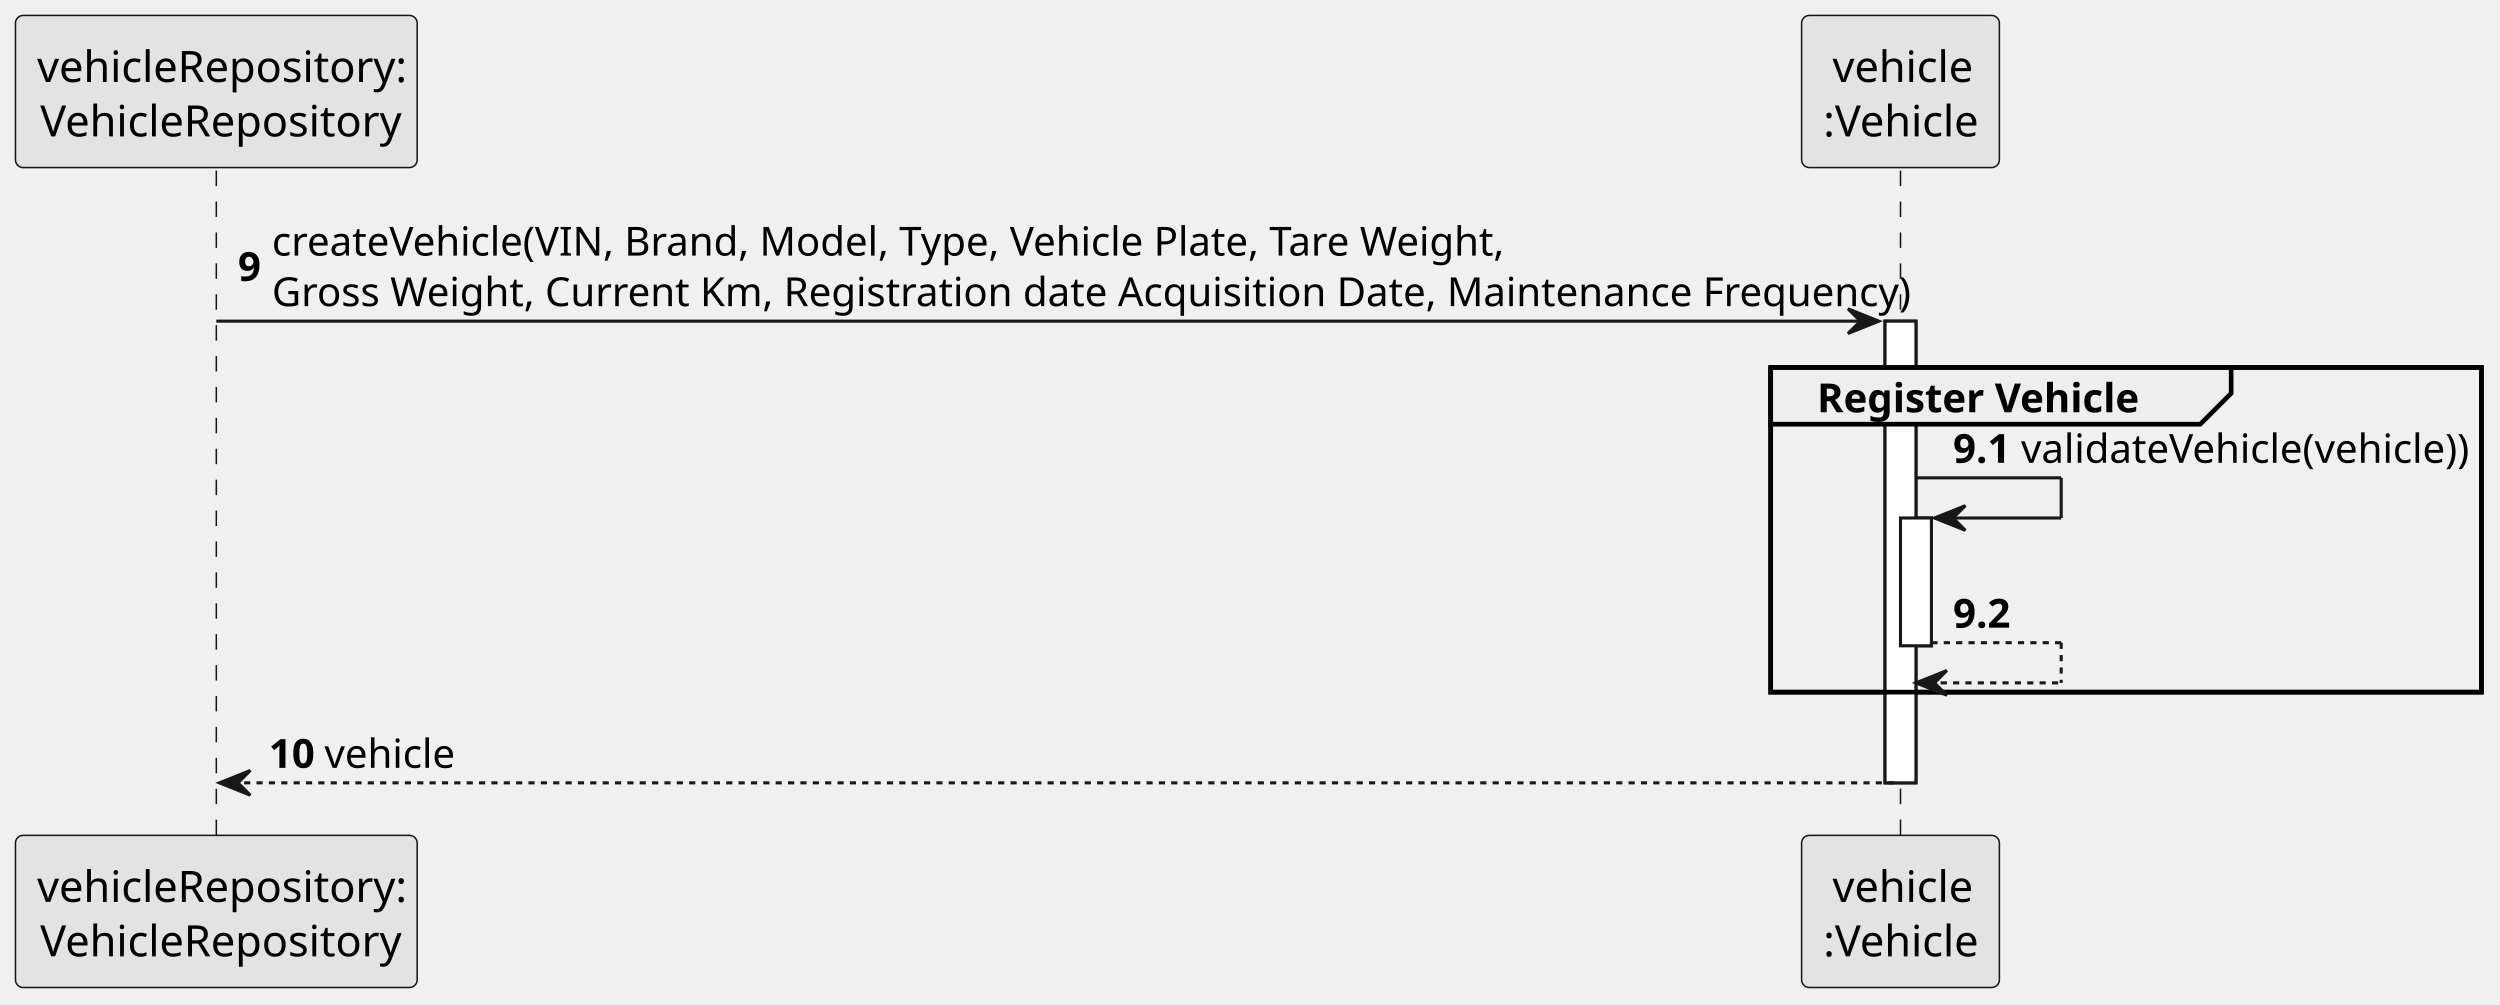
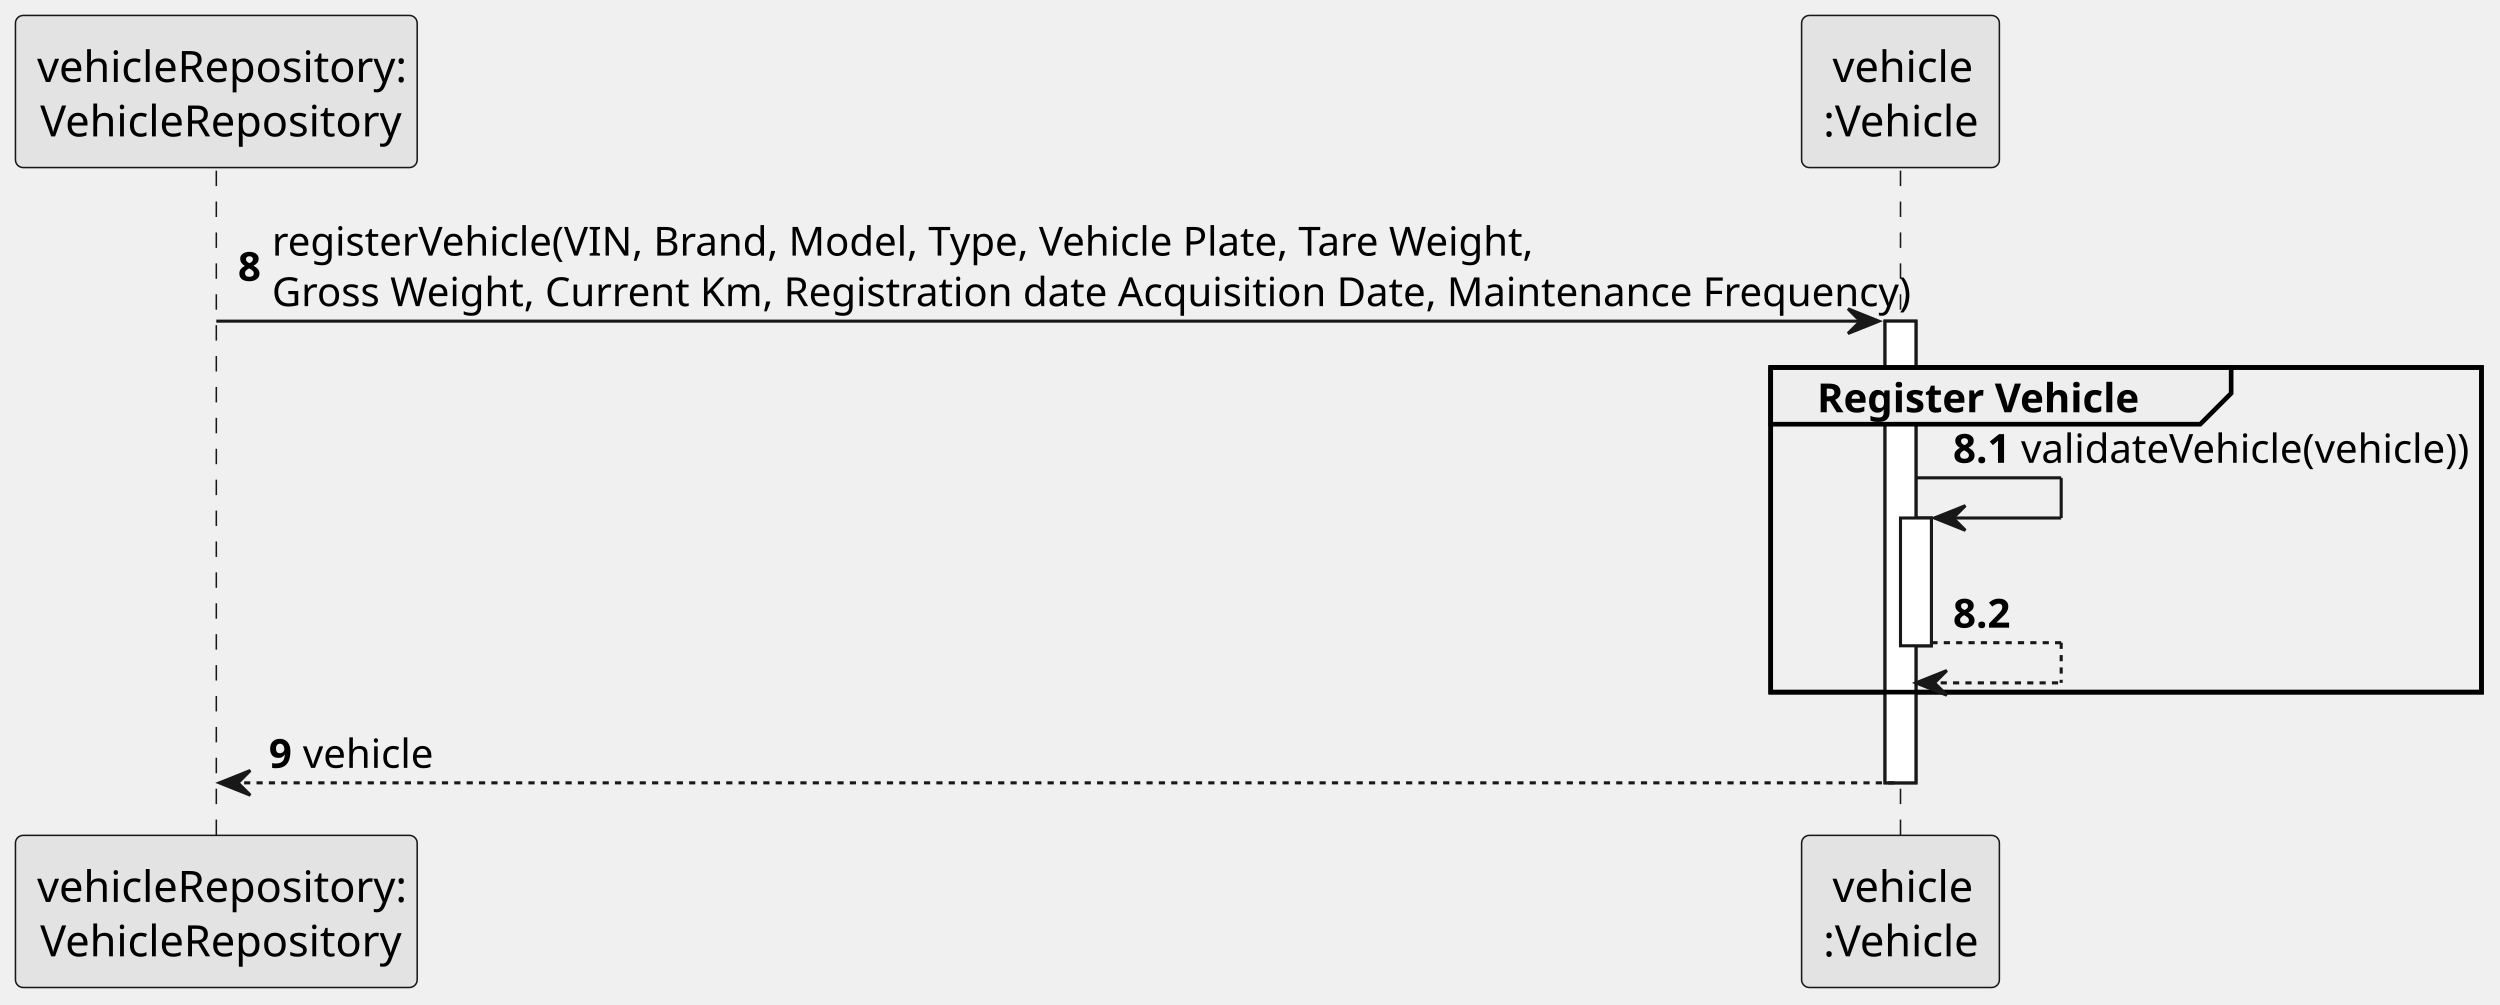
<svg xmlns="http://www.w3.org/2000/svg" contentStyleType="text/css" height="325px" preserveAspectRatio="none" style="width:809px;height:325px;background:#FFFFFF;" version="1.1" viewBox="0 0 809 325" width="809px" zoomAndPan="magnify">
  <defs />
  <g>
    <rect fill="#FFFFFF" height="149.406" style="stroke:#181818;stroke-width:1.0;" width="10" x="610" y="103.922" />
    <rect fill="#FFFFFF" height="41.352" style="stroke:#181818;stroke-width:1.0;" width="10" x="615" y="167.625" />
    <rect fill="none" height="105.055" style="stroke:#000000;stroke-width:1.5;" width="230" x="573" y="118.922" />
    <line style="stroke:#181818;stroke-width:0.5;stroke-dasharray:5.0,5.0;" x1="70" x2="70" y1="55.219" y2="271.328" />
    <line style="stroke:#181818;stroke-width:0.5;stroke-dasharray:5.0,5.0;" x1="615" x2="615" y1="55.219" y2="271.328" />
    <rect fill="#E3E3E3" height="49.219" rx="2.5" ry="2.5" style="stroke:#181818;stroke-width:0.5;" width="130" x="5" y="5" />
    <text fill="#000000" font-family="sans-serif" font-size="14" lengthAdjust="spacing" textLength="116" x="12" y="26.533">vehicleRepository:</text>
    <text fill="#000000" font-family="sans-serif" font-size="14" lengthAdjust="spacing" textLength="114" x="13" y="44.143">VehicleRepository</text>
    <rect fill="#E3E3E3" height="49.219" rx="2.5" ry="2.5" style="stroke:#181818;stroke-width:0.5;" width="130" x="5" y="270.328" />
    <text fill="#000000" font-family="sans-serif" font-size="14" lengthAdjust="spacing" textLength="116" x="12" y="291.861">vehicleRepository:</text>
    <text fill="#000000" font-family="sans-serif" font-size="14" lengthAdjust="spacing" textLength="114" x="13" y="309.471">VehicleRepository</text>
    <rect fill="#E3E3E3" height="49.219" rx="2.5" ry="2.5" style="stroke:#181818;stroke-width:0.5;" width="64" x="583" y="5" />
    <text fill="#000000" font-family="sans-serif" font-size="14" lengthAdjust="spacing" textLength="44" x="593" y="26.533">vehicle</text>
    <text fill="#000000" font-family="sans-serif" font-size="14" lengthAdjust="spacing" textLength="50" x="590" y="44.143">:Vehicle</text>
    <rect fill="#E3E3E3" height="49.219" rx="2.5" ry="2.5" style="stroke:#181818;stroke-width:0.5;" width="64" x="583" y="270.328" />
    <text fill="#000000" font-family="sans-serif" font-size="14" lengthAdjust="spacing" textLength="44" x="593" y="291.861">vehicle</text>
    <text fill="#000000" font-family="sans-serif" font-size="14" lengthAdjust="spacing" textLength="50" x="590" y="309.471">:Vehicle</text>
    <rect fill="#FFFFFF" height="149.406" style="stroke:#181818;stroke-width:1.0;" width="10" x="610" y="103.922" />
    <rect fill="#FFFFFF" height="41.352" style="stroke:#181818;stroke-width:1.0;" width="10" x="615" y="167.625" />
    <polygon fill="#181818" points="598,99.922,608,103.922,598,107.922,602,103.922" style="stroke:#181818;stroke-width:1.0;" />
    <line style="stroke:#181818;stroke-width:1.0;" x1="70" x2="604" y1="103.922" y2="103.922" />
-     <text fill="#000000" font-family="sans-serif" font-size="13" font-weight="bold" lengthAdjust="spacing" textLength="7" x="77" y="90.89">9</text>
-     <text fill="#000000" font-family="sans-serif" font-size="13" lengthAdjust="spacing" textLength="392" x="88" y="82.714">createVehicle(VIN, Brand, Model, Type, Vehicle Plate, Tare Weight,</text>
+     <text fill="#000000" font-family="sans-serif" font-size="13" font-weight="bold" lengthAdjust="spacing" textLength="7" x="77" y="90.89">8</text>
+     <text fill="#000000" font-family="sans-serif" font-size="13" lengthAdjust="spacing" textLength="399" x="88" y="82.714">registerVehicle(VIN, Brand, Model, Type, Vehicle Plate, Tare Weight,</text>
    <text fill="#000000" font-family="sans-serif" font-size="13" lengthAdjust="spacing" textLength="510" x="88" y="99.065">Gross Weight, Current Km, Registration date Acquisition Date, Maintenance Frequency)</text>
    <path d="M573,118.922 L722,118.922 L722,127.273 L712,137.273 L573,137.273 L573,118.922 " fill="#EEEEEE" style="stroke:#000000;stroke-width:1.5;" />
    <rect fill="none" height="105.055" style="stroke:#000000;stroke-width:1.5;" width="230" x="573" y="118.922" />
    <text fill="#000000" font-family="sans-serif" font-size="13" font-weight="bold" lengthAdjust="spacing" textLength="104" x="588" y="133.417">Register Vehicle</text>
    <line style="stroke:#181818;stroke-width:1.0;" x1="620" x2="667" y1="154.625" y2="154.625" />
    <line style="stroke:#181818;stroke-width:1.0;" x1="667" x2="667" y1="154.625" y2="167.625" />
    <line style="stroke:#181818;stroke-width:1.0;" x1="626" x2="667" y1="167.625" y2="167.625" />
    <polygon fill="#181818" points="636,163.625,626,167.625,636,171.625,632,167.625" style="stroke:#181818;stroke-width:1.0;" />
-     <text fill="#000000" font-family="sans-serif" font-size="13" font-weight="bold" lengthAdjust="spacing" textLength="18" x="632" y="149.769">9.1</text>
+     <text fill="#000000" font-family="sans-serif" font-size="13" font-weight="bold" lengthAdjust="spacing" textLength="18" x="632" y="149.769">8.1</text>
    <text fill="#000000" font-family="sans-serif" font-size="13" lengthAdjust="spacing" textLength="137" x="654" y="149.769">validateVehicle(vehicle))</text>
    <line style="stroke:#181818;stroke-width:1.0;stroke-dasharray:2.0,2.0;" x1="625" x2="667" y1="207.977" y2="207.977" />
    <line style="stroke:#181818;stroke-width:1.0;stroke-dasharray:2.0,2.0;" x1="667" x2="667" y1="207.977" y2="220.977" />
    <line style="stroke:#181818;stroke-width:1.0;stroke-dasharray:2.0,2.0;" x1="620" x2="667" y1="220.977" y2="220.977" />
    <polygon fill="#181818" points="630,216.977,620,220.977,630,224.977,626,220.977" style="stroke:#181818;stroke-width:1.0;" />
-     <text fill="#000000" font-family="sans-serif" font-size="13" font-weight="bold" lengthAdjust="spacing" textLength="18" x="632" y="203.12">9.2</text>
+     <text fill="#000000" font-family="sans-serif" font-size="13" font-weight="bold" lengthAdjust="spacing" textLength="18" x="632" y="203.12">8.2</text>
    <text fill="#000000" font-family="sans-serif" font-size="13" lengthAdjust="spacing" textLength="4" x="654" y="203.12"> </text>
    <polygon fill="#181818" points="81,249.328,71,253.328,81,257.328,77,253.328" style="stroke:#181818;stroke-width:1.0;" />
    <line style="stroke:#181818;stroke-width:1.0;stroke-dasharray:2.0,2.0;" x1="75" x2="614" y1="253.328" y2="253.328" />
-     <text fill="#000000" font-family="sans-serif" font-size="13" font-weight="bold" lengthAdjust="spacing" textLength="14" x="87" y="248.472">10</text>
-     <text fill="#000000" font-family="sans-serif" font-size="13" lengthAdjust="spacing" textLength="39" x="105" y="248.472">vehicle</text>
+     <text fill="#000000" font-family="sans-serif" font-size="13" font-weight="bold" lengthAdjust="spacing" textLength="7" x="87" y="248.472">9</text>
+     <text fill="#000000" font-family="sans-serif" font-size="13" lengthAdjust="spacing" textLength="39" x="98" y="248.472">vehicle</text>
  </g>
</svg>
